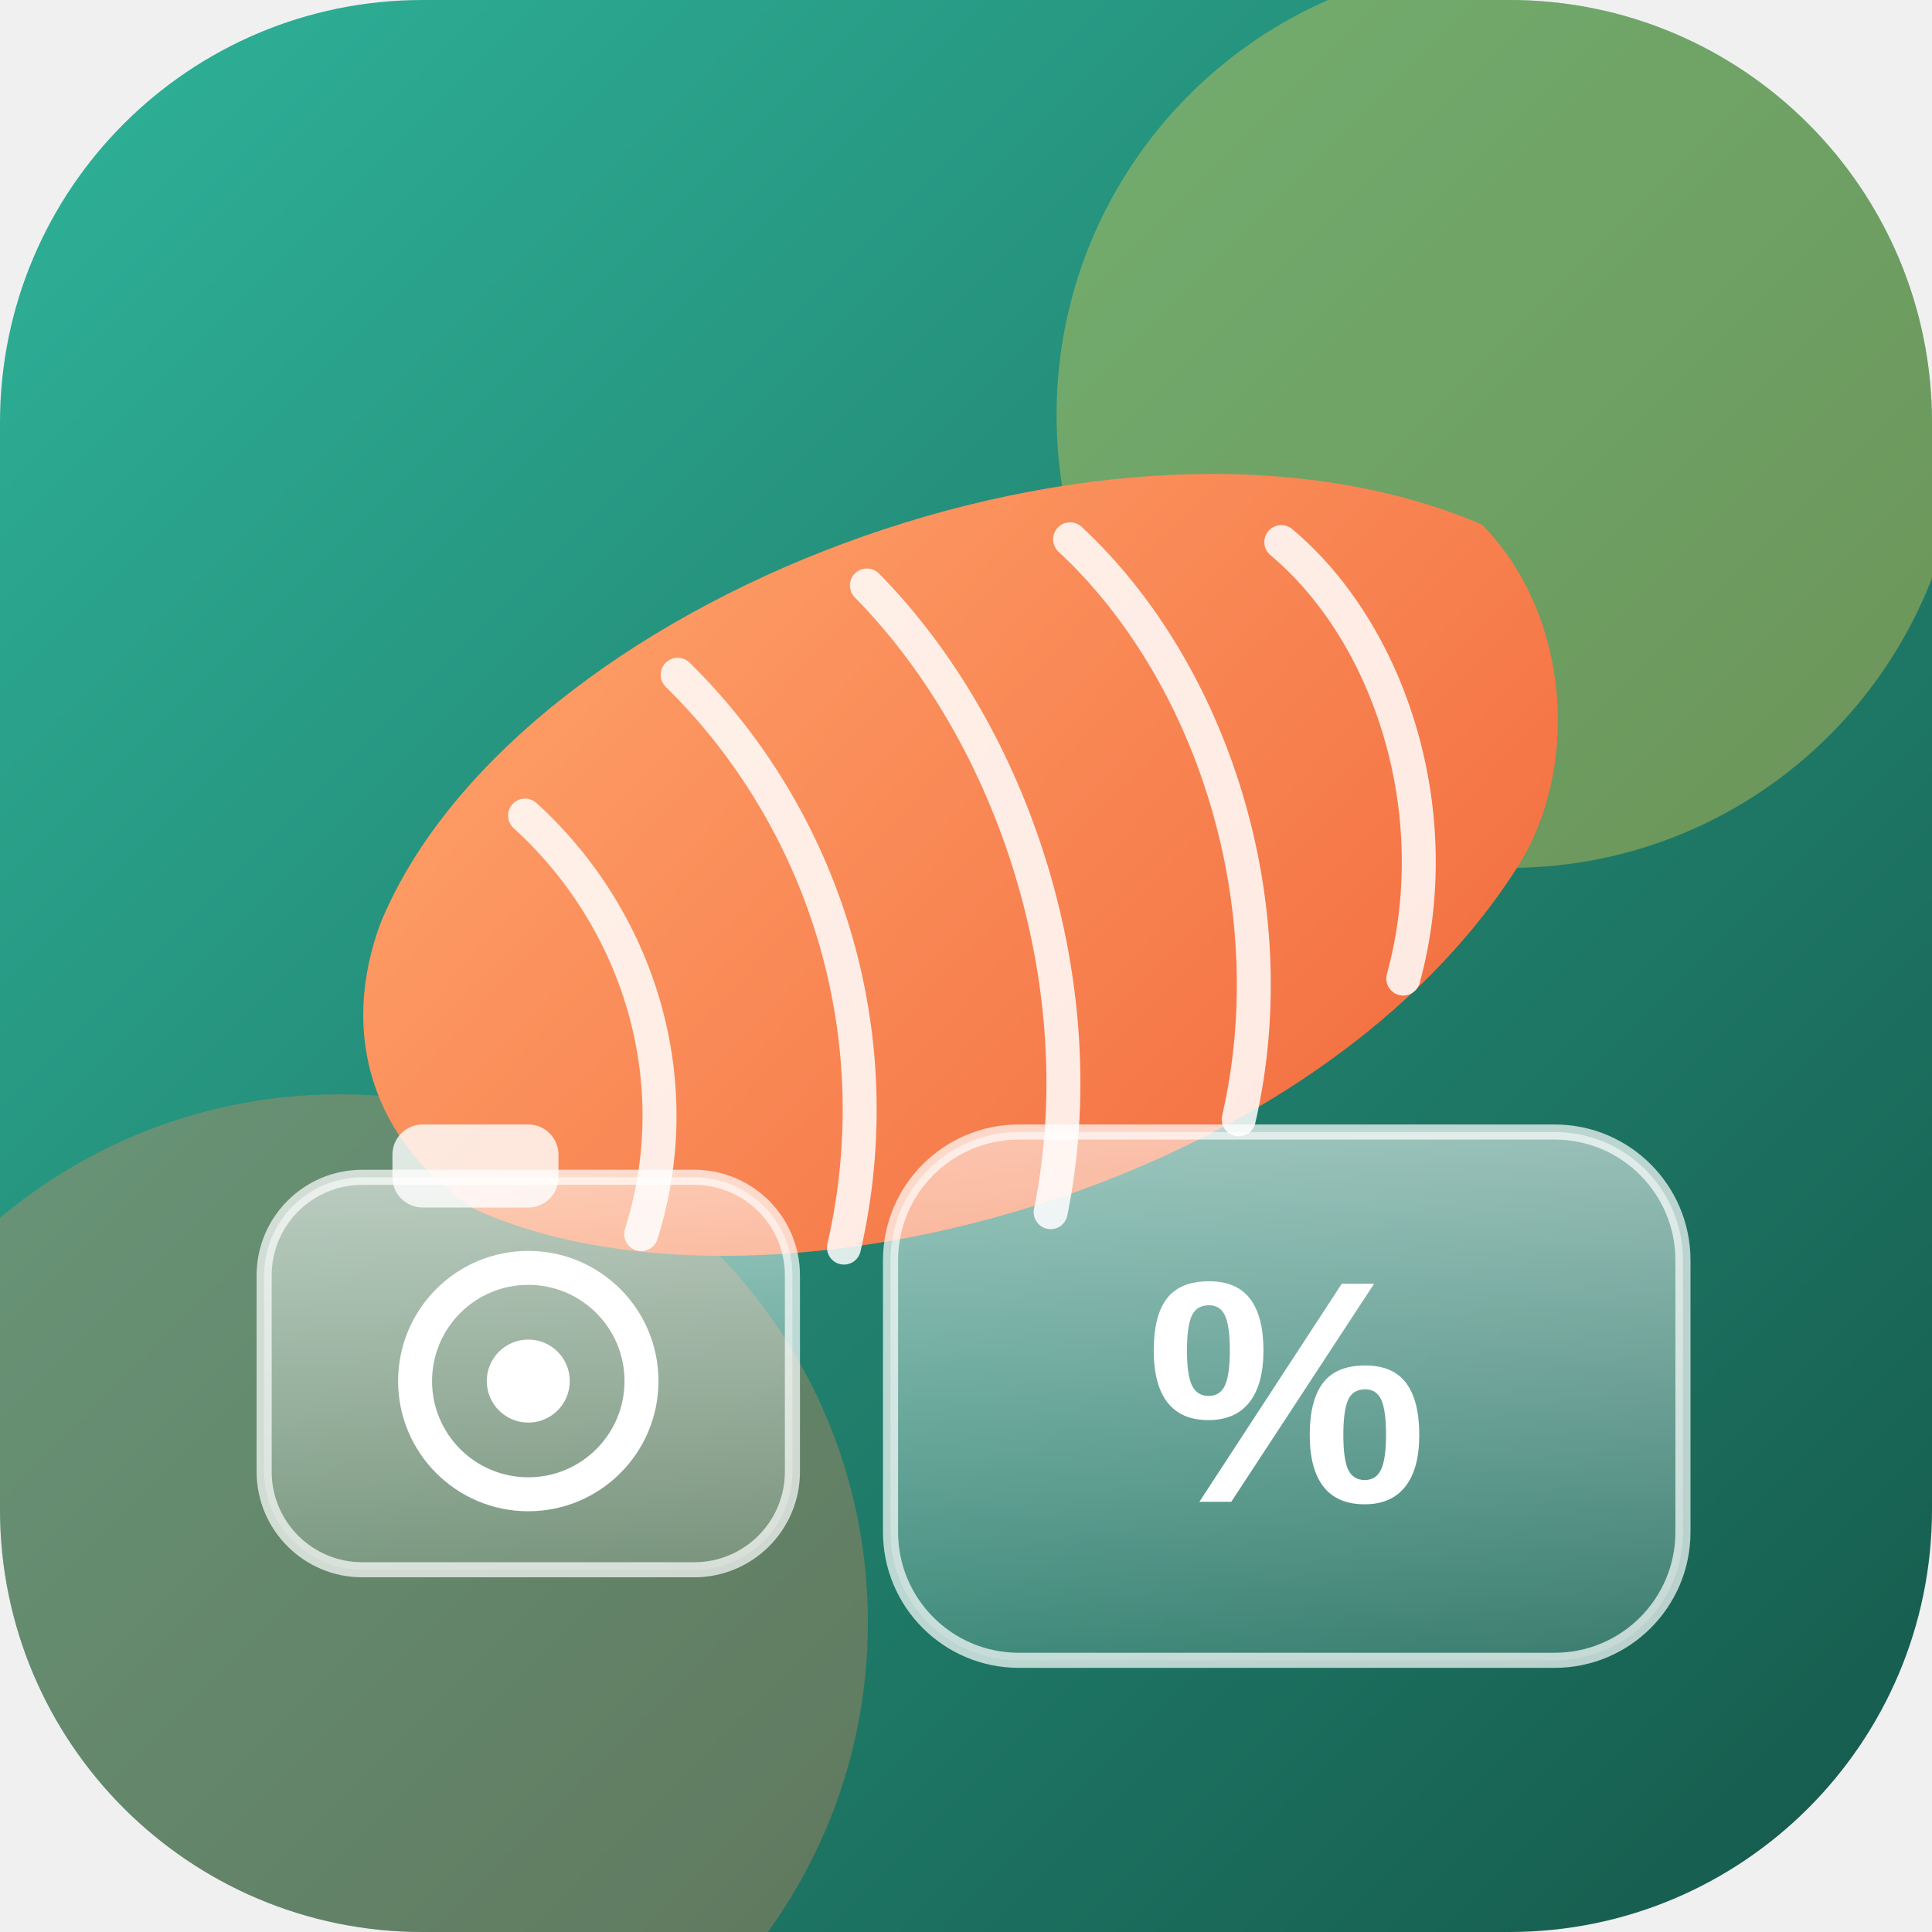
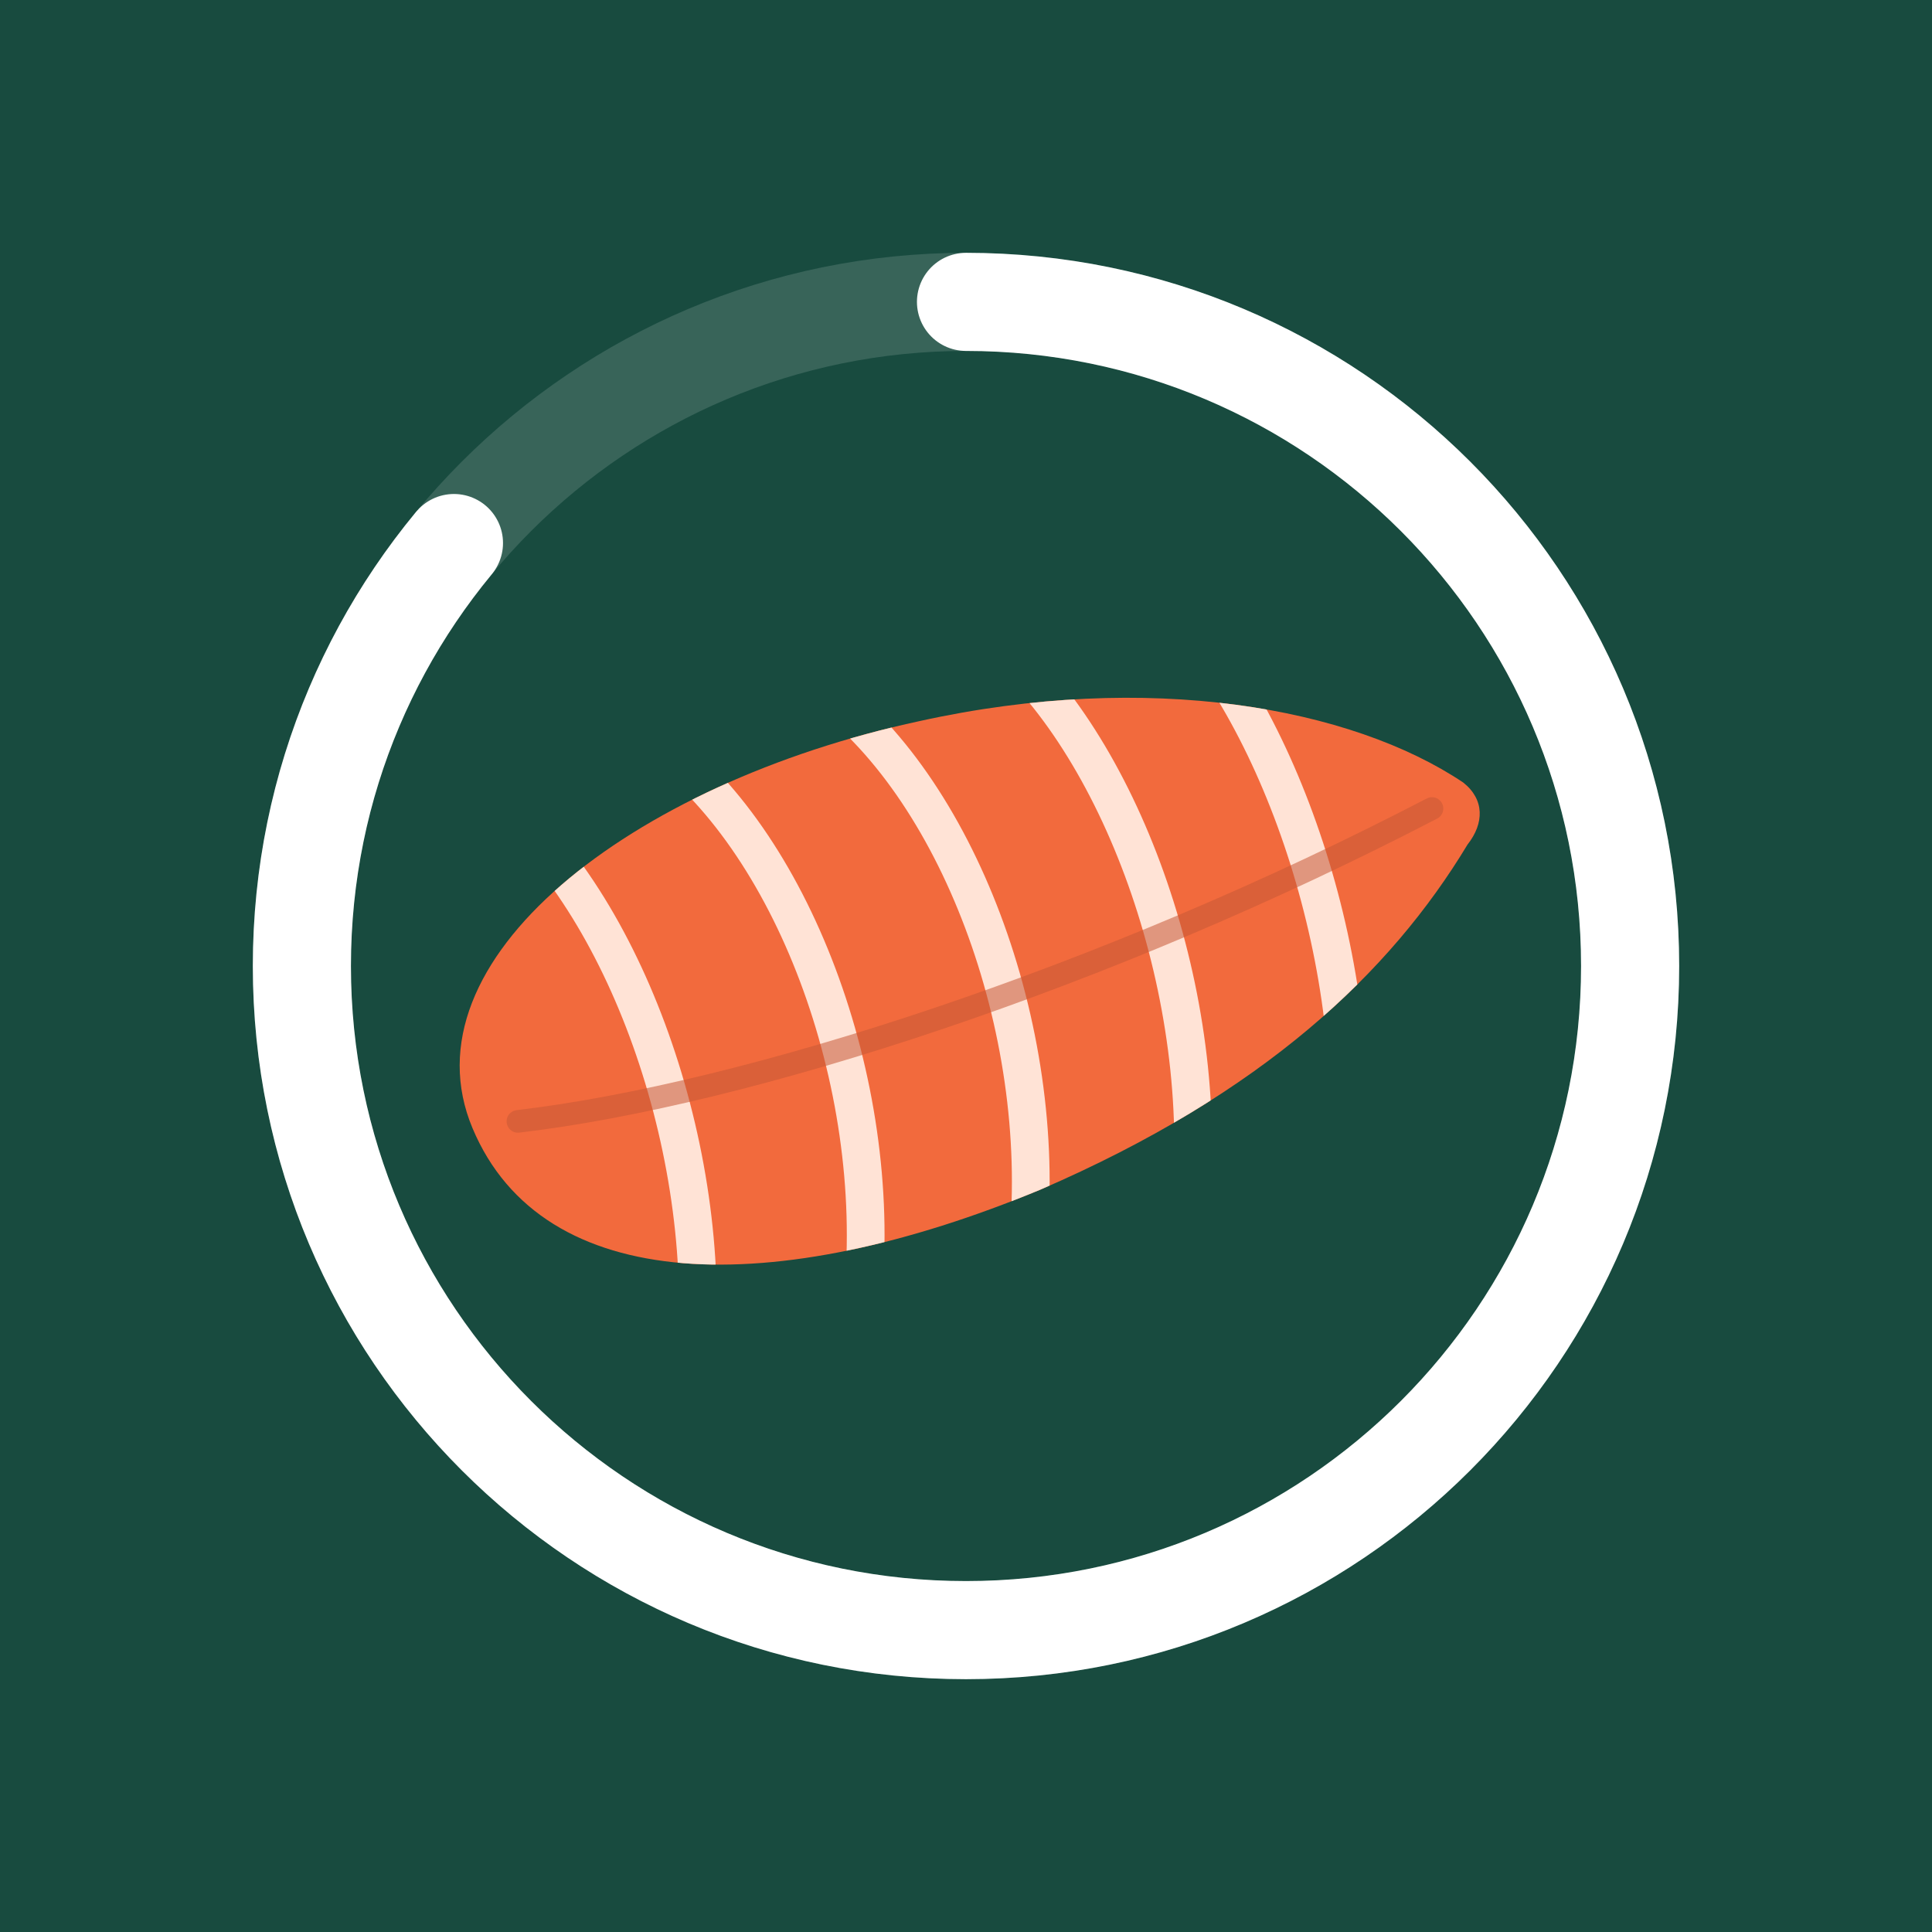
<svg xmlns="http://www.w3.org/2000/svg" viewBox="0 0 512 512">
+   <rect width="512" height="512" fill="#184B3F" />
+   <circle cx="256" cy="256" r="176" fill="none" stroke="#FFFFFF" stroke-opacity=".14" stroke-width="26" />
+   <circle cx="256" cy="256" r="176" fill="none" stroke="#FFFFFF" stroke-width="26" stroke-linecap="round" stroke-dasharray="951 1106" transform="rotate(-90 256 256)" />
  <defs>
-     <linearGradient id="bg" x1="0" y1="0" x2="1" y2="1">
-       <stop offset="0" stop-color="#2fb39a" />
-       <stop offset="1" stop-color="#15584a" />
-     </linearGradient>
-     <linearGradient id="fil" x1="0" y1="0" x2="1" y2="1">
-       <stop offset="0" stop-color="#ffa36b" />
-       <stop offset="1" stop-color="#f26a3d" />
-     </linearGradient>
-     <linearGradient id="glass" x1="0" y1="0" x2="0" y2="1">
-       <stop offset="0" stop-color="#fff" stop-opacity=".55" />
-       <stop offset="1" stop-color="#fff" stop-opacity=".15" />
-     </linearGradient>
-     <clipPath id="c">
-       <rect width="512" height="512" rx="112" />
+     <clipPath id="f">
+       <path id="fp" d="M-132 -4C-136 -52 -64 -78 14 -70C76 -64 124 -38 146 -10C150 -4 148 2 142 6C112 32 70 52 6 58C-70 64 -128 44 -132 -4Z" />
    </clipPath>
  </defs>
-   <g clip-path="url(#c)">
-     <rect width="512" height="512" rx="112" fill="url(#bg)" />
-     <circle cx="400" cy="110" r="120" fill="#ffd54a" opacity=".35" />
-     <circle cx="90" cy="430" r="140" fill="#ff8a5c" opacity=".3" />
-     <g transform="translate(256 236) rotate(-18)">
-       <path d="M-150 -40 C-90 -110 80 -120 160 -50 C175 -20 165 20 140 40 C60 105 -90 95 -150 40 C-170 15 -170 -15 -150 -40Z" fill="url(#fil)" />
-       <g fill="none" stroke="#fff" stroke-width="9" stroke-linecap="round" opacity=".85">
-         <path d="M-105 -55 C-85 -20 -85 25 -110 60" />
-         <path d="M-55 -78 C-30 -30 -30 30 -60 80" />
-         <path d="M0 -85 C25 -35 25 35 -5 88" />
-         <path d="M55 -80 C80 -35 80 30 50 80" />
-         <path d="M108 -62 C128 -30 128 20 103 58" />
-       </g>
+   <g transform="translate(252 262) rotate(-18)">
+     <use href="#fp" fill="#F26A3D" />
+     <g clip-path="url(#f)" fill="none" stroke="#FFE3D6" stroke-width="10" stroke-linecap="round">
+       <path d="M-96 -80C-74 -40 -74 30 -98 80" />
+       <path d="M-50 -80C-26 -40 -26 30 -52 80" />
+       <path d="M-4 -80C20 -40 20 30 -6 80" />
+       <path d="M42 -80C64 -40 64 30 40 80" />
+       <path d="M86 -80C106 -40 106 30 84 80" />
    </g>
-     <rect x="236" y="300" width="210" height="140" rx="34" fill="url(#glass)" stroke="#fff" stroke-opacity=".7" stroke-width="4" />
-     <text x="341" y="398" text-anchor="middle" font-family="Arial, Helvetica, sans-serif" font-weight="700" font-size="84" fill="#fff">%</text>
-     <g transform="translate(70 312)">
-       <rect width="140" height="104" rx="26" fill="url(#glass)" stroke="#fff" stroke-opacity=".7" stroke-width="4" />
-       <rect x="34" y="-14" width="44" height="22" rx="8" fill="#fff" opacity=".8" />
-       <circle cx="70" cy="54" r="30" fill="none" stroke="#fff" stroke-width="9" />
-       <circle cx="70" cy="54" r="11" fill="#fff" />
-     </g>
+     <path d="M-120 -2C-60 10 40 10 136 -6" fill="none" stroke="#C75834" stroke-width="6" stroke-linecap="round" opacity=".55" />
  </g>
</svg>
